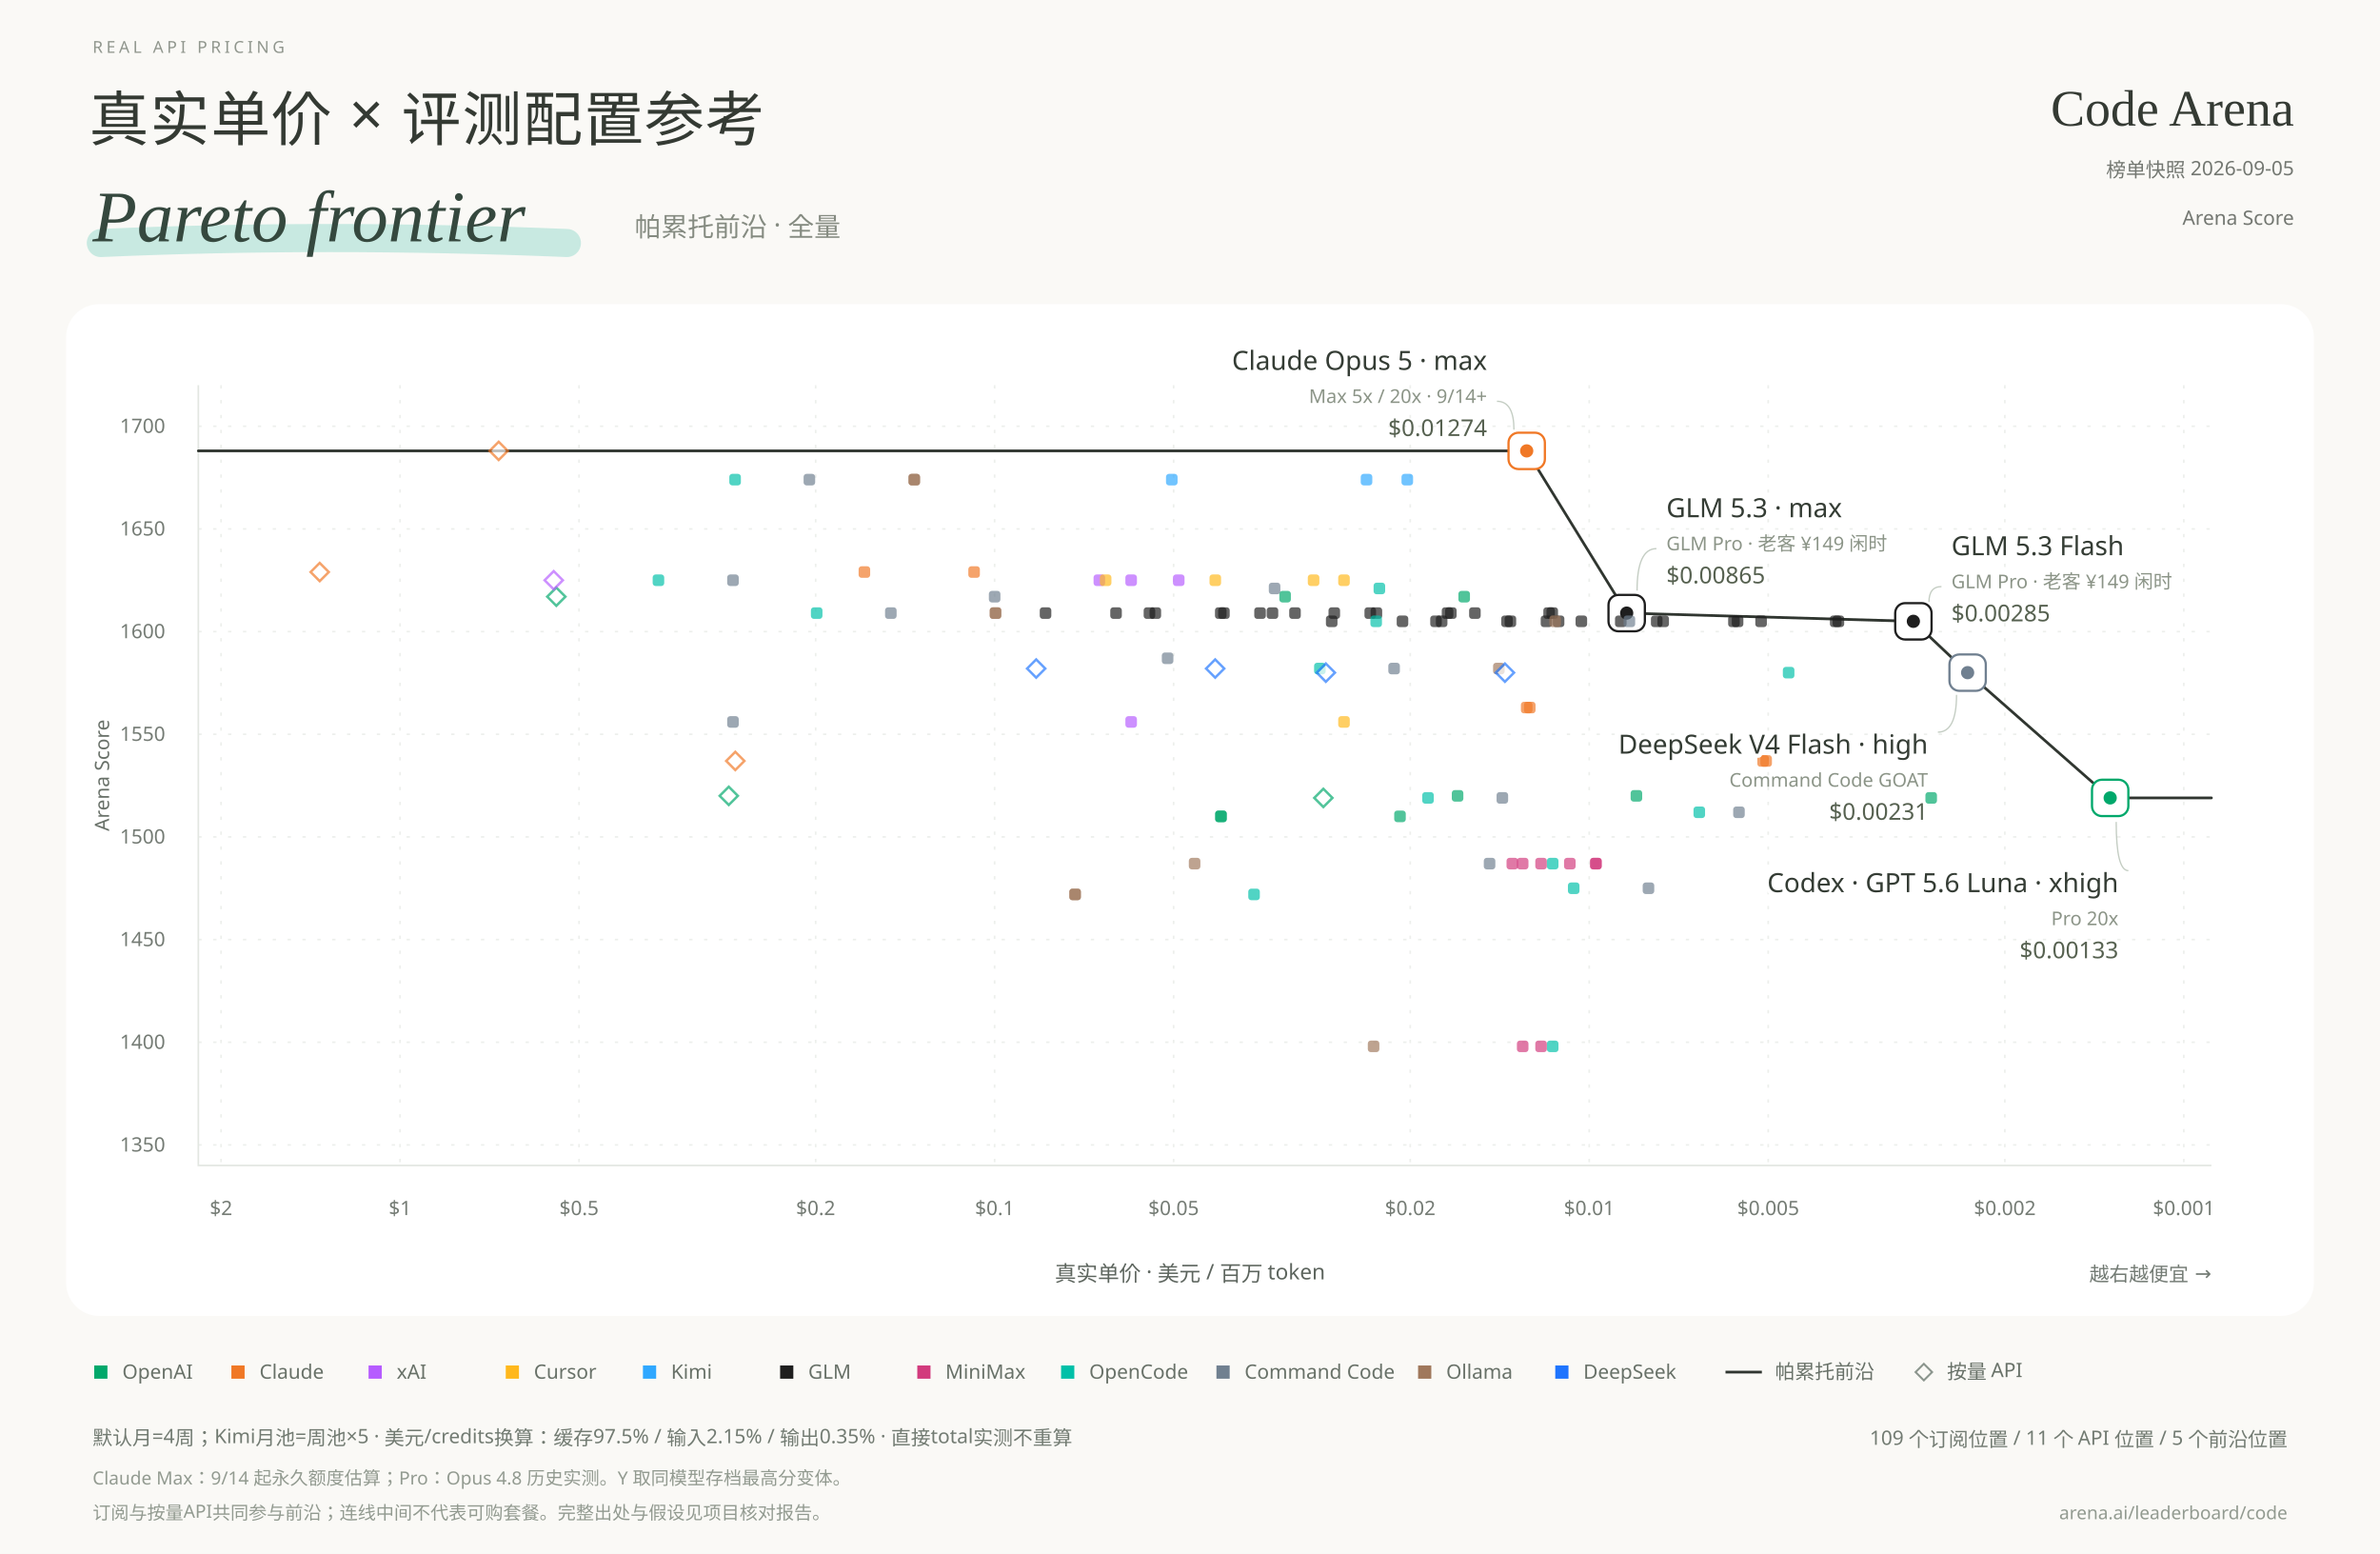
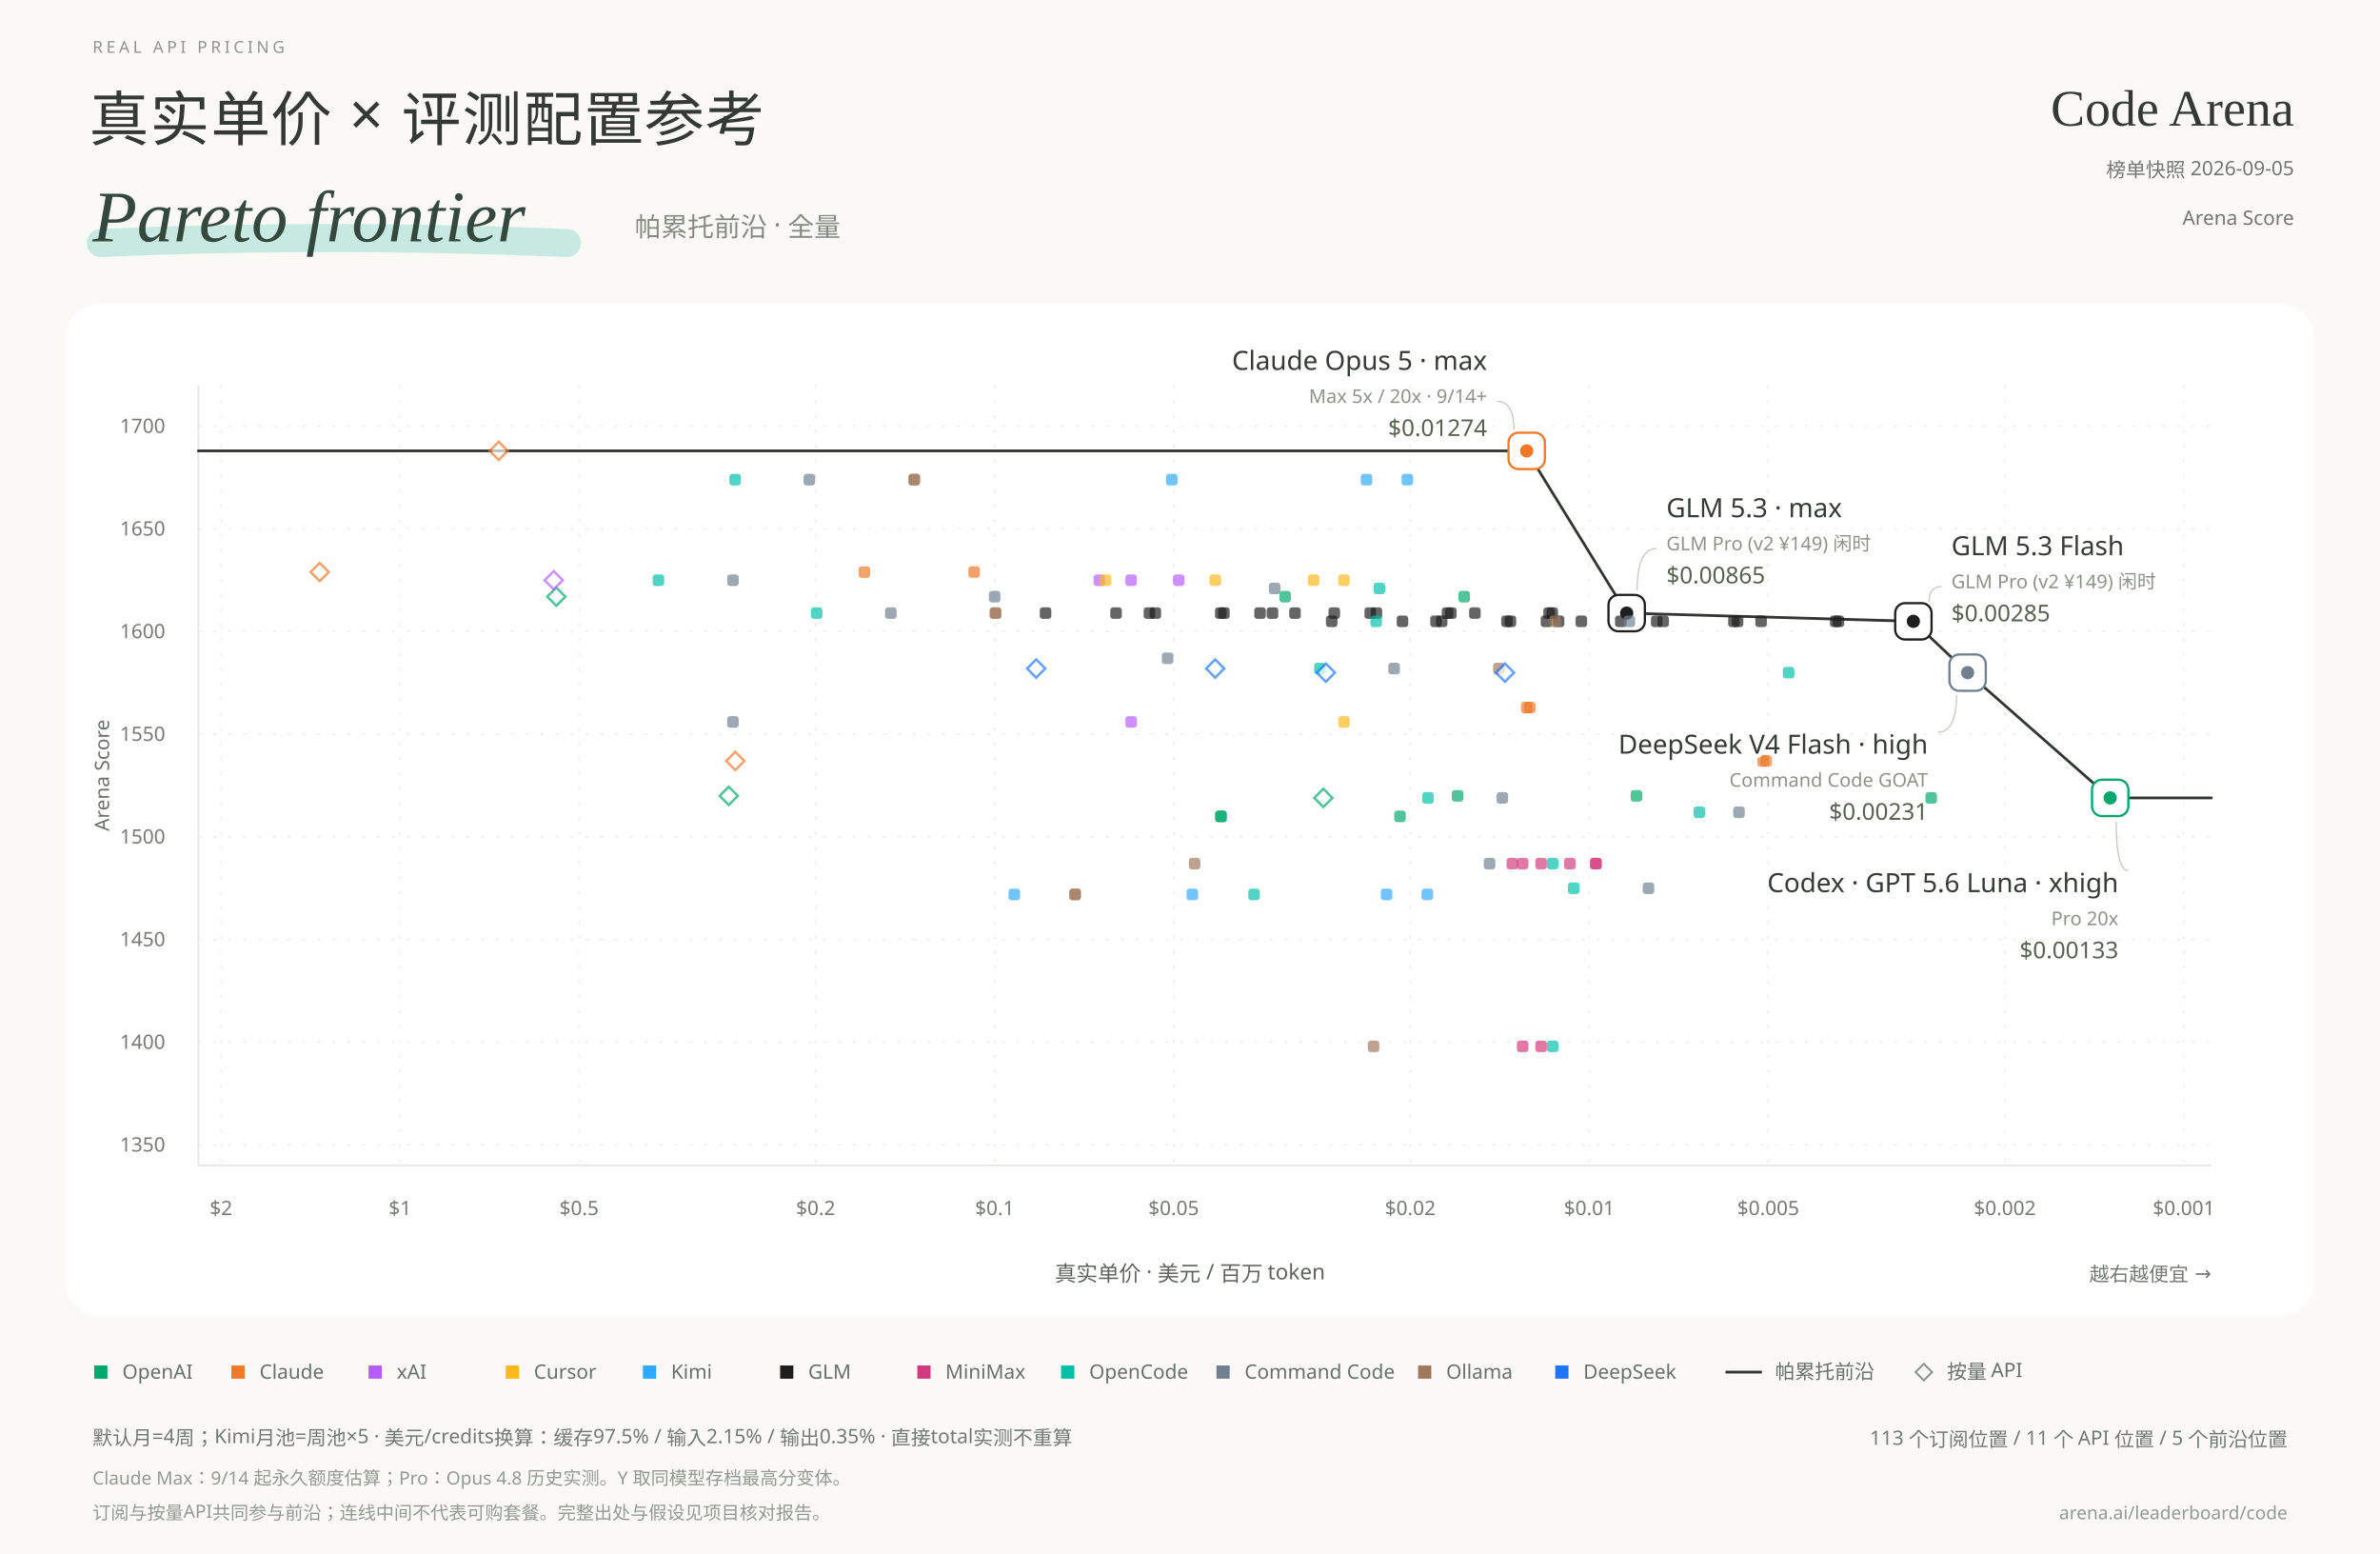
<svg xmlns="http://www.w3.org/2000/svg" width="1440" height="940" viewBox="0 0 1440 940" role="img" aria-labelledby="title desc">
  <style>text{font-family:"Microsoft YaHei","Segoe UI",sans-serif} .serif{font-family:"Times New Roman",serif} .number{font-family:"Segoe UI",sans-serif;font-variant-numeric:tabular-nums} .label-name{paint-order:stroke;stroke:#fff;stroke-width:5px;stroke-linejoin:round} .point:hover{opacity:1}</style>
  <rect width="1440" height="940" fill="#FAF9F6" />
  <text x="56.000" y="32.000" font-size="10" fill="#90968D" text-anchor="start" font-weight="400" letter-spacing="2.1">REAL API PRICING</text>
  <text x="54.000" y="85.000" font-size="36" fill="#343A33" text-anchor="start" font-weight="300" letter-spacing=".8">真实单价 × 评测配置参考</text>
  <path d="M61 147 Q197 141 343 147" stroke="#9FDDD0" stroke-width="17" stroke-linecap="round" opacity=".55" fill="none" />
  <text x="56.000" y="146.000" font-size="44" fill="#35483E" text-anchor="start" font-weight="400" class="serif" font-style="italic">Pareto frontier</text>
  <text x="384.000" y="143.000" font-size="16" fill="#858B81" text-anchor="start" font-weight="300">帕累托前沿 · 全量</text>
  <text x="1388.000" y="76.000" font-size="31" fill="#343A33" text-anchor="end" font-weight="400" class="serif">Code Arena</text>
  <text x="1388.000" y="107.000" font-size="12" fill="#737771" text-anchor="end" font-weight="400">榜单快照  2026-09-05</text>
  <text x="1388.000" y="136.000" font-size="12" fill="#737771" text-anchor="end" font-weight="400">Arena Score</text>
  <rect x="40" y="184" width="1360" height="612" rx="20" fill="#FFFFFF" />
  <path d="M1321.304 233V705" stroke="#E8EBE7" stroke-dasharray="2 7" opacity=".8" />
  <text x="1321.304" y="735.000" font-size="12" fill="#747B74" text-anchor="middle" font-weight="400" class="number">$0.001</text>
  <path d="M1213.008 233V705" stroke="#E8EBE7" stroke-dasharray="2 7" opacity=".8" />
  <text x="1213.008" y="735.000" font-size="12" fill="#747B74" text-anchor="middle" font-weight="400" class="number">$0.002</text>
  <path d="M1069.848 233V705" stroke="#E8EBE7" stroke-dasharray="2 7" opacity=".8" />
  <text x="1069.848" y="735.000" font-size="12" fill="#747B74" text-anchor="middle" font-weight="400" class="number">$0.005</text>
  <path d="M961.552 233V705" stroke="#E8EBE7" stroke-dasharray="2 7" opacity=".8" />
  <text x="961.552" y="735.000" font-size="12" fill="#747B74" text-anchor="middle" font-weight="400" class="number">$0.01</text>
  <path d="M853.255 233V705" stroke="#E8EBE7" stroke-dasharray="2 7" opacity=".8" />
  <text x="853.255" y="735.000" font-size="12" fill="#747B74" text-anchor="middle" font-weight="400" class="number">$0.02</text>
  <path d="M710.095 233V705" stroke="#E8EBE7" stroke-dasharray="2 7" opacity=".8" />
  <text x="710.095" y="735.000" font-size="12" fill="#747B74" text-anchor="middle" font-weight="400" class="number">$0.05</text>
  <path d="M601.799 233V705" stroke="#E8EBE7" stroke-dasharray="2 7" opacity=".8" />
  <text x="601.799" y="735.000" font-size="12" fill="#747B74" text-anchor="middle" font-weight="400" class="number">$0.1</text>
  <path d="M493.503 233V705" stroke="#E8EBE7" stroke-dasharray="2 7" opacity=".8" />
  <text x="493.503" y="735.000" font-size="12" fill="#747B74" text-anchor="middle" font-weight="400" class="number">$0.2</text>
  <path d="M350.343 233V705" stroke="#E8EBE7" stroke-dasharray="2 7" opacity=".8" />
  <text x="350.343" y="735.000" font-size="12" fill="#747B74" text-anchor="middle" font-weight="400" class="number">$0.5</text>
  <path d="M242.047 233V705" stroke="#E8EBE7" stroke-dasharray="2 7" opacity=".8" />
  <text x="242.047" y="735.000" font-size="12" fill="#747B74" text-anchor="middle" font-weight="400" class="number">$1</text>
  <path d="M133.751 233V705" stroke="#E8EBE7" stroke-dasharray="2 7" opacity=".8" />
  <text x="133.751" y="735.000" font-size="12" fill="#747B74" text-anchor="middle" font-weight="400" class="number">$2</text>
  <path d="M120 692.579H1338" stroke="#E8EBE7" stroke-dasharray="2 7" opacity=".8" />
  <text x="100.000" y="696.579" font-size="12" fill="#747B74" text-anchor="end" font-weight="400" class="number">1350</text>
  <path d="M120 630.474H1338" stroke="#E8EBE7" stroke-dasharray="2 7" opacity=".8" />
  <text x="100.000" y="634.474" font-size="12" fill="#747B74" text-anchor="end" font-weight="400" class="number">1400</text>
  <path d="M120 568.368H1338" stroke="#E8EBE7" stroke-dasharray="2 7" opacity=".8" />
  <text x="100.000" y="572.368" font-size="12" fill="#747B74" text-anchor="end" font-weight="400" class="number">1450</text>
  <path d="M120 506.263H1338" stroke="#E8EBE7" stroke-dasharray="2 7" opacity=".8" />
  <text x="100.000" y="510.263" font-size="12" fill="#747B74" text-anchor="end" font-weight="400" class="number">1500</text>
  <path d="M120 444.158H1338" stroke="#E8EBE7" stroke-dasharray="2 7" opacity=".8" />
  <text x="100.000" y="448.158" font-size="12" fill="#747B74" text-anchor="end" font-weight="400" class="number">1550</text>
  <path d="M120 382.053H1338" stroke="#E8EBE7" stroke-dasharray="2 7" opacity=".8" />
  <text x="100.000" y="386.053" font-size="12" fill="#747B74" text-anchor="end" font-weight="400" class="number">1600</text>
  <path d="M120 319.947H1338" stroke="#E8EBE7" stroke-dasharray="2 7" opacity=".8" />
  <text x="100.000" y="323.947" font-size="12" fill="#747B74" text-anchor="end" font-weight="400" class="number">1650</text>
  <path d="M120 257.842H1338" stroke="#E8EBE7" stroke-dasharray="2 7" opacity=".8" />
  <text x="100.000" y="261.842" font-size="12" fill="#747B74" text-anchor="end" font-weight="400" class="number">1700</text>
  <path d="M120 233V705H1338" fill="none" stroke="#E3E7E2" />
  <text x="66.000" y="469.000" font-size="12" fill="#697169" text-anchor="middle" font-weight="400" transform="rotate(-90 66 469.0)">Arena Score</text>
  <text x="720.000" y="775.000" font-size="13" fill="#5D655E" text-anchor="middle" font-weight="400">真实单价 · 美元 / 百万 token</text>
  <text x="1338.000" y="775.000" font-size="12" fill="#737B74" text-anchor="end" font-weight="400">越右越便宜 →</text>
  <path id="frontier" d="M120.000,272.747 L923.717,272.747 L984.210,370.874 L1157.672,375.842 L1190.494,406.895 L1276.748,482.663 L1338.000,482.663" fill="none" stroke="#303630" stroke-width="1.65" stroke-linecap="round" stroke-linejoin="round" />
  <g class="point" data-billing="subscription" data-frontier="false" data-price="0.03247" data-score="1617" data-x="777.545" data-y="360.937" transform="translate(777.545 360.937)">
    <rect x="-3.5" y="-3.5" width="7" height="7" rx="1.8" fill="#00A86B" opacity=".68" />
  </g>
  <g class="point" data-billing="subscription" data-frontier="false" data-price="0.01623" data-score="1617" data-x="885.889" data-y="360.937" transform="translate(885.889 360.937)">
    <rect x="-3.5" y="-3.5" width="7" height="7" rx="1.8" fill="#00A86B" opacity=".68" />
  </g>
  <g class="point" data-billing="subscription" data-frontier="false" data-price="0.00266" data-score="1519" data-x="1168.452" data-y="482.663" transform="translate(1168.452 482.663)">
    <rect x="-3.5" y="-3.5" width="7" height="7" rx="1.8" fill="#00A86B" opacity=".68" />
  </g>
  <g class="point" data-billing="subscription" data-frontier="true" data-price="0.00133" data-score="1519" data-x="1276.748" data-y="482.663" transform="translate(1276.748 482.663)">
    <rect x="-11" y="-11" width="22" height="22" rx="6" fill="#FFF" stroke="#00A86B" stroke-width="1.35" />
    <circle r="4" fill="#00A86B" />
  </g>
  <g class="point" data-billing="subscription" data-frontier="false" data-price="0.01259" data-score="1563" data-x="925.567" data-y="428.011" transform="translate(925.567 428.011)">
    <rect x="-3.5" y="-3.5" width="7" height="7" rx="1.8" fill="#F07826" opacity=".68" />
  </g>
  <g class="point" data-billing="subscription" data-frontier="true" data-price="0.01274" data-score="1688" data-x="923.717" data-y="272.747" transform="translate(923.717 272.747)">
    <rect x="-11" y="-11" width="22" height="22" rx="6" fill="#FFF" stroke="#F07826" stroke-width="1.35" />
    <circle r="4" fill="#F07826" />
  </g>
  <g class="point" data-billing="subscription" data-frontier="false" data-price="0.05894" data-score="1625" data-x="684.395" data-y="351.000" transform="translate(684.395 351.000)">
    <rect x="-3.5" y="-3.5" width="7" height="7" rx="1.8" fill="#B65CFF" opacity=".68" />
  </g>
  <g class="point" data-billing="subscription" data-frontier="false" data-price="0.04902" data-score="1625" data-x="713.188" data-y="351.000" transform="translate(713.188 351.000)">
    <rect x="-3.5" y="-3.5" width="7" height="7" rx="1.8" fill="#B65CFF" opacity=".68" />
  </g>
  <g class="point" data-billing="subscription" data-frontier="false" data-price="0.06667" data-score="1625" data-x="665.141" data-y="351.000" transform="translate(665.141 351.000)">
    <rect x="-3.5" y="-3.5" width="7" height="7" rx="1.8" fill="#B65CFF" opacity=".68" />
  </g>
  <g class="point" data-billing="subscription" data-frontier="false" data-price="0.02585" data-score="1625" data-x="813.168" data-y="351.000" transform="translate(813.168 351.000)">
    <rect x="-3.5" y="-3.5" width="7" height="7" rx="1.8" fill="#FFB81C" opacity=".68" />
  </g>
  <g class="point" data-billing="subscription" data-frontier="false" data-price="0.06506" data-score="1625" data-x="668.960" data-y="351.000" transform="translate(668.960 351.000)">
    <rect x="-3.5" y="-3.5" width="7" height="7" rx="1.8" fill="#FFB81C" opacity=".68" />
  </g>
  <g class="point" data-billing="subscription" data-frontier="false" data-price="0.04255" data-score="1625" data-x="735.303" data-y="351.000" transform="translate(735.303 351.000)">
    <rect x="-3.5" y="-3.5" width="7" height="7" rx="1.8" fill="#FFB81C" opacity=".68" />
  </g>
  <g class="point" data-billing="subscription" data-frontier="false" data-price="0.02908" data-score="1625" data-x="794.772" data-y="351.000" transform="translate(794.772 351.000)">
    <rect x="-3.5" y="-3.5" width="7" height="7" rx="1.8" fill="#FFB81C" opacity=".68" />
  </g>
  <g class="point" data-billing="subscription" data-frontier="false" data-price="0.02023" data-score="1674" data-x="851.469" data-y="290.137" transform="translate(851.469 290.137)">
    <rect x="-3.5" y="-3.5" width="7" height="7" rx="1.8" fill="#2FA8FF" opacity=".68" />
  </g>
  <g class="point" data-billing="subscription" data-frontier="false" data-price="0.05036" data-score="1674" data-x="708.975" data-y="290.137" transform="translate(708.975 290.137)">
    <rect x="-3.5" y="-3.5" width="7" height="7" rx="1.8" fill="#2FA8FF" opacity=".68" />
  </g>
  <g class="point" data-billing="subscription" data-frontier="false" data-price="0.02369" data-score="1674" data-x="826.801" data-y="290.137" transform="translate(826.801 290.137)">
    <rect x="-3.5" y="-3.5" width="7" height="7" rx="1.8" fill="#2FA8FF" opacity=".68" />
  </g>
+   <g class="point" data-billing="subscription" data-frontier="false" data-price="0.01872" data-score="1472" data-x="863.589" data-y="541.042" transform="translate(863.589 541.042)">
+     <rect x="-3.5" y="-3.5" width="7" height="7" rx="1.8" fill="#2FA8FF" opacity=".68" />
+   </g>
+   <g class="point" data-billing="subscription" data-frontier="false" data-price="0.04651" data-score="1472" data-x="721.400" data-y="541.042" transform="translate(721.400 541.042)">
+     <rect x="-3.5" y="-3.5" width="7" height="7" rx="1.8" fill="#2FA8FF" opacity=".68" />
+   </g>
+   <g class="point" data-billing="subscription" data-frontier="false" data-price="0.09267" data-score="1472" data-x="613.693" data-y="541.042" transform="translate(613.693 541.042)">
+     <rect x="-3.5" y="-3.5" width="7" height="7" rx="1.8" fill="#2FA8FF" opacity=".68" />
+   </g>
+   <g class="point" data-billing="subscription" data-frontier="false" data-price="0.02192" data-score="1472" data-x="838.933" data-y="541.042" transform="translate(838.933 541.042)">
+     <rect x="-3.5" y="-3.5" width="7" height="7" rx="1.8" fill="#2FA8FF" opacity=".68" />
+   </g>
  <g class="point" data-billing="subscription" data-frontier="false" data-price="0.08211" data-score="1609" data-x="632.595" data-y="370.874" transform="translate(632.595 370.874)">
    <rect x="-3.5" y="-3.5" width="7" height="7" rx="1.8" fill="#1E1E1E" opacity=".68" />
  </g>
  <g class="point" data-billing="subscription" data-frontier="false" data-price="0.05491" data-score="1609" data-x="695.460" data-y="370.874" transform="translate(695.460 370.874)">
    <rect x="-3.5" y="-3.5" width="7" height="7" rx="1.8" fill="#1E1E1E" opacity=".68" />
  </g>
  <g class="point" data-billing="subscription" data-frontier="false" data-price="0.04115" data-score="1609" data-x="740.531" data-y="370.874" transform="translate(740.531 370.874)">
    <rect x="-3.5" y="-3.5" width="7" height="7" rx="1.8" fill="#1E1E1E" opacity=".68" />
  </g>
  <g class="point" data-billing="subscription" data-frontier="false" data-price="0.02711" data-score="1605" data-x="805.732" data-y="375.842" transform="translate(805.732 375.842)">
    <rect x="-3.5" y="-3.5" width="7" height="7" rx="1.8" fill="#1E1E1E" opacity=".68" />
  </g>
  <g class="point" data-billing="subscription" data-frontier="false" data-price="0.0181" data-score="1605" data-x="868.851" data-y="375.842" transform="translate(868.851 375.842)">
    <rect x="-3.5" y="-3.5" width="7" height="7" rx="1.8" fill="#1E1E1E" opacity=".68" />
  </g>
  <g class="point" data-billing="subscription" data-frontier="false" data-price="0.01357" data-score="1605" data-x="913.856" data-y="375.842" transform="translate(913.856 375.842)">
    <rect x="-3.5" y="-3.5" width="7" height="7" rx="1.8" fill="#1E1E1E" opacity=".68" />
  </g>
  <g class="point" data-billing="subscription" data-frontier="false" data-price="0.0341" data-score="1609" data-x="769.892" data-y="370.874" transform="translate(769.892 370.874)">
    <rect x="-3.5" y="-3.5" width="7" height="7" rx="1.8" fill="#1E1E1E" opacity=".68" />
  </g>
  <g class="point" data-billing="subscription" data-frontier="false" data-price="0.0228" data-score="1609" data-x="832.784" data-y="370.874" transform="translate(832.784 370.874)">
    <rect x="-3.5" y="-3.5" width="7" height="7" rx="1.8" fill="#1E1E1E" opacity=".68" />
  </g>
  <g class="point" data-billing="subscription" data-frontier="false" data-price="0.01709" data-score="1609" data-x="877.822" data-y="370.874" transform="translate(877.822 370.874)">
    <rect x="-3.5" y="-3.5" width="7" height="7" rx="1.8" fill="#1E1E1E" opacity=".68" />
  </g>
  <g class="point" data-billing="subscription" data-frontier="false" data-price="0.01126" data-score="1605" data-x="943.010" data-y="375.842" transform="translate(943.010 375.842)">
    <rect x="-3.5" y="-3.5" width="7" height="7" rx="1.8" fill="#1E1E1E" opacity=".68" />
  </g>
  <g class="point" data-billing="subscription" data-frontier="false" data-price="0.00751" data-score="1605" data-x="1006.290" data-y="375.842" transform="translate(1006.290 375.842)">
    <rect x="-3.5" y="-3.5" width="7" height="7" rx="1.8" fill="#1E1E1E" opacity=".68" />
  </g>
  <g class="point" data-billing="subscription" data-frontier="false" data-price="0.00563" data-score="1605" data-x="1051.307" data-y="375.842" transform="translate(1051.307 375.842)">
    <rect x="-3.5" y="-3.5" width="7" height="7" rx="1.8" fill="#1E1E1E" opacity=".68" />
  </g>
  <g class="point" data-billing="subscription" data-frontier="false" data-price="0.06249" data-score="1609" data-x="675.257" data-y="370.874" transform="translate(675.257 370.874)">
    <rect x="-3.5" y="-3.5" width="7" height="7" rx="1.8" fill="#1E1E1E" opacity=".68" />
  </g>
  <g class="point" data-billing="subscription" data-frontier="false" data-price="0.04166" data-score="1609" data-x="738.606" data-y="370.874" transform="translate(738.606 370.874)">
    <rect x="-3.5" y="-3.5" width="7" height="7" rx="1.8" fill="#1E1E1E" opacity=".68" />
  </g>
  <g class="point" data-billing="subscription" data-frontier="false" data-price="0.03125" data-score="1609" data-x="783.528" data-y="370.874" transform="translate(783.528 370.874)">
    <rect x="-3.5" y="-3.5" width="7" height="7" rx="1.8" fill="#1E1E1E" opacity=".68" />
  </g>
  <g class="point" data-billing="subscription" data-frontier="false" data-price="0.02061" data-score="1605" data-x="848.561" data-y="375.842" transform="translate(848.561 375.842)">
    <rect x="-3.5" y="-3.5" width="7" height="7" rx="1.8" fill="#1E1E1E" opacity=".68" />
  </g>
  <g class="point" data-billing="subscription" data-frontier="false" data-price="0.01375" data-score="1605" data-x="911.797" data-y="375.842" transform="translate(911.797 375.842)">
    <rect x="-3.5" y="-3.5" width="7" height="7" rx="1.8" fill="#1E1E1E" opacity=".68" />
  </g>
  <g class="point" data-billing="subscription" data-frontier="false" data-price="0.01031" data-score="1605" data-x="956.782" data-y="375.842" transform="translate(956.782 375.842)">
    <rect x="-3.5" y="-3.5" width="7" height="7" rx="1.8" fill="#1E1E1E" opacity=".68" />
  </g>
  <g class="point" data-billing="subscription" data-frontier="false" data-price="0.01731" data-score="1609" data-x="875.824" data-y="370.874" transform="translate(875.824 370.874)">
    <rect x="-3.5" y="-3.5" width="7" height="7" rx="1.8" fill="#1E1E1E" opacity=".68" />
  </g>
  <g class="point" data-billing="subscription" data-frontier="false" data-price="0.01154" data-score="1609" data-x="939.173" data-y="370.874" transform="translate(939.173 370.874)">
    <rect x="-3.5" y="-3.5" width="7" height="7" rx="1.8" fill="#1E1E1E" opacity=".68" />
  </g>
  <g class="point" data-billing="subscription" data-frontier="true" data-price="0.00865" data-score="1609" data-x="984.210" data-y="370.874" transform="translate(984.210 370.874)">
    <rect x="-11" y="-11" width="22" height="22" rx="6" fill="#FFF" stroke="#1E1E1E" stroke-width="1.35" />
    <circle r="4" fill="#1E1E1E" />
  </g>
  <g class="point" data-billing="subscription" data-frontier="false" data-price="0.00571" data-score="1605" data-x="1049.102" data-y="375.842" transform="translate(1049.102 375.842)">
    <rect x="-3.5" y="-3.5" width="7" height="7" rx="1.8" fill="#1E1E1E" opacity=".68" />
  </g>
  <g class="point" data-billing="subscription" data-frontier="false" data-price="0.00381" data-score="1605" data-x="1112.315" data-y="375.842" transform="translate(1112.315 375.842)">
    <rect x="-3.5" y="-3.5" width="7" height="7" rx="1.8" fill="#1E1E1E" opacity=".68" />
  </g>
  <g class="point" data-billing="subscription" data-frontier="true" data-price="0.00285" data-score="1605" data-x="1157.672" data-y="375.842" transform="translate(1157.672 375.842)">
    <rect x="-11" y="-11" width="22" height="22" rx="6" fill="#FFF" stroke="#1E1E1E" stroke-width="1.35" />
    <circle r="4" fill="#1E1E1E" />
  </g>
  <g class="point" data-billing="subscription" data-frontier="false" data-price="0.05367" data-score="1609" data-x="699.029" data-y="370.874" transform="translate(699.029 370.874)">
    <rect x="-3.5" y="-3.5" width="7" height="7" rx="1.8" fill="#1E1E1E" opacity=".68" />
  </g>
  <g class="point" data-billing="subscription" data-frontier="false" data-price="0.03578" data-score="1609" data-x="762.378" data-y="370.874" transform="translate(762.378 370.874)">
    <rect x="-3.5" y="-3.5" width="7" height="7" rx="1.8" fill="#1E1E1E" opacity=".68" />
  </g>
  <g class="point" data-billing="subscription" data-frontier="false" data-price="0.02684" data-score="1609" data-x="807.296" data-y="370.874" transform="translate(807.296 370.874)">
    <rect x="-3.5" y="-3.5" width="7" height="7" rx="1.8" fill="#1E1E1E" opacity=".68" />
  </g>
  <g class="point" data-billing="subscription" data-frontier="false" data-price="0.01771" data-score="1605" data-x="872.254" data-y="375.842" transform="translate(872.254 375.842)">
    <rect x="-3.5" y="-3.5" width="7" height="7" rx="1.8" fill="#1E1E1E" opacity=".68" />
  </g>
  <g class="point" data-billing="subscription" data-frontier="false" data-price="0.0118" data-score="1605" data-x="935.692" data-y="375.842" transform="translate(935.692 375.842)">
    <rect x="-3.5" y="-3.5" width="7" height="7" rx="1.8" fill="#1E1E1E" opacity=".68" />
  </g>
  <g class="point" data-billing="subscription" data-frontier="false" data-price="0.00885" data-score="1605" data-x="980.639" data-y="375.842" transform="translate(980.639 375.842)">
    <rect x="-3.5" y="-3.5" width="7" height="7" rx="1.8" fill="#1E1E1E" opacity=".68" />
  </g>
  <g class="point" data-billing="subscription" data-frontier="false" data-price="0.02335" data-score="1609" data-x="829.059" data-y="370.874" transform="translate(829.059 370.874)">
    <rect x="-3.5" y="-3.5" width="7" height="7" rx="1.8" fill="#1E1E1E" opacity=".68" />
  </g>
  <g class="point" data-billing="subscription" data-frontier="false" data-price="0.01557" data-score="1609" data-x="892.375" data-y="370.874" transform="translate(892.375 370.874)">
    <rect x="-3.5" y="-3.5" width="7" height="7" rx="1.8" fill="#1E1E1E" opacity=".68" />
  </g>
  <g class="point" data-billing="subscription" data-frontier="false" data-price="0.01168" data-score="1609" data-x="937.289" data-y="370.874" transform="translate(937.289 370.874)">
    <rect x="-3.5" y="-3.5" width="7" height="7" rx="1.8" fill="#1E1E1E" opacity=".68" />
  </g>
  <g class="point" data-billing="subscription" data-frontier="false" data-price="0.0077" data-score="1605" data-x="1002.387" data-y="375.842" transform="translate(1002.387 375.842)">
    <rect x="-3.5" y="-3.5" width="7" height="7" rx="1.8" fill="#1E1E1E" opacity=".68" />
  </g>
  <g class="point" data-billing="subscription" data-frontier="false" data-price="0.00514" data-score="1605" data-x="1065.533" data-y="375.842" transform="translate(1065.533 375.842)">
    <rect x="-3.5" y="-3.5" width="7" height="7" rx="1.8" fill="#1E1E1E" opacity=".68" />
  </g>
  <g class="point" data-billing="subscription" data-frontier="false" data-price="0.00385" data-score="1605" data-x="1110.683" data-y="375.842" transform="translate(1110.683 375.842)">
    <rect x="-3.5" y="-3.5" width="7" height="7" rx="1.8" fill="#1E1E1E" opacity=".68" />
  </g>
  <g class="point" data-billing="subscription" data-frontier="false" data-price="0.01205" data-score="1487" data-x="932.416" data-y="522.411" transform="translate(932.416 522.411)">
    <rect x="-3.5" y="-3.5" width="7" height="7" rx="1.8" fill="#D23A7D" opacity=".68" />
  </g>
  <g class="point" data-billing="subscription" data-frontier="false" data-price="0.00975" data-score="1487" data-x="965.507" data-y="522.411" transform="translate(965.507 522.411)">
    <rect x="-3.5" y="-3.5" width="7" height="7" rx="1.8" fill="#D23A7D" opacity=".68" />
  </g>
  <g class="point" data-billing="subscription" data-frontier="false" data-price="0.00974" data-score="1487" data-x="965.667" data-y="522.411" transform="translate(965.667 522.411)">
    <rect x="-3.5" y="-3.5" width="7" height="7" rx="1.8" fill="#D23A7D" opacity=".68" />
  </g>
  <g class="point" data-billing="subscription" data-frontier="false" data-price="0.01294" data-score="1487" data-x="921.283" data-y="522.411" transform="translate(921.283 522.411)">
    <rect x="-3.5" y="-3.5" width="7" height="7" rx="1.8" fill="#D23A7D" opacity=".68" />
  </g>
  <g class="point" data-billing="subscription" data-frontier="false" data-price="0.01078" data-score="1487" data-x="949.817" data-y="522.411" transform="translate(949.817 522.411)">
    <rect x="-3.5" y="-3.5" width="7" height="7" rx="1.8" fill="#D23A7D" opacity=".68" />
  </g>
  <g class="point" data-billing="subscription" data-frontier="false" data-price="0.01347" data-score="1487" data-x="915.011" data-y="522.411" transform="translate(915.011 522.411)">
    <rect x="-3.5" y="-3.5" width="7" height="7" rx="1.8" fill="#D23A7D" opacity=".68" />
  </g>
  <g class="point" data-billing="subscription" data-frontier="false" data-price="0.36765" data-score="1625" data-x="398.383" data-y="351.000" transform="translate(398.383 351.000)">
    <rect x="-3.5" y="-3.5" width="7" height="7" rx="1.8" fill="#00C0A8" opacity=".68" />
  </g>
  <g class="point" data-billing="subscription" data-frontier="false" data-price="0.01867" data-score="1519" data-x="864.007" data-y="482.663" transform="translate(864.007 482.663)">
    <rect x="-3.5" y="-3.5" width="7" height="7" rx="1.8" fill="#00C0A8" opacity=".68" />
  </g>
  <g class="point" data-billing="subscription" data-frontier="false" data-price="0.02282" data-score="1605" data-x="832.647" data-y="375.842" transform="translate(832.647 375.842)">
    <rect x="-3.5" y="-3.5" width="7" height="7" rx="1.8" fill="#00C0A8" opacity=".68" />
  </g>
  <g class="point" data-billing="subscription" data-frontier="false" data-price="0.1992" data-score="1609" data-x="494.129" data-y="370.874" transform="translate(494.129 370.874)">
    <rect x="-3.5" y="-3.5" width="7" height="7" rx="1.8" fill="#00C0A8" opacity=".68" />
  </g>
  <g class="point" data-billing="subscription" data-frontier="false" data-price="0.27322" data-score="1674" data-x="444.763" data-y="290.137" transform="translate(444.763 290.137)">
    <rect x="-3.5" y="-3.5" width="7" height="7" rx="1.8" fill="#00C0A8" opacity=".68" />
  </g>
  <g class="point" data-billing="subscription" data-frontier="false" data-price="0.03662" data-score="1472" data-x="758.753" data-y="541.042" transform="translate(758.753 541.042)">
    <rect x="-3.5" y="-3.5" width="7" height="7" rx="1.8" fill="#00C0A8" opacity=".68" />
  </g>
  <g class="point" data-billing="subscription" data-frontier="false" data-price="0.01062" data-score="1475" data-x="952.153" data-y="537.316" transform="translate(952.153 537.316)">
    <rect x="-3.5" y="-3.5" width="7" height="7" rx="1.8" fill="#00C0A8" opacity=".68" />
  </g>
  <g class="point" data-billing="subscription" data-frontier="false" data-price="0.01152" data-score="1487" data-x="939.444" data-y="522.411" transform="translate(939.444 522.411)">
    <rect x="-3.5" y="-3.5" width="7" height="7" rx="1.8" fill="#00C0A8" opacity=".68" />
  </g>
  <g class="point" data-billing="subscription" data-frontier="false" data-price="0.01152" data-score="1398" data-x="939.444" data-y="632.958" transform="translate(939.444 632.958)">
    <rect x="-3.5" y="-3.5" width="7" height="7" rx="1.8" fill="#00C0A8" opacity=".68" />
  </g>
  <g class="point" data-billing="subscription" data-frontier="false" data-price="0.02838" data-score="1582" data-x="798.579" data-y="404.411" transform="translate(798.579 404.411)">
    <rect x="-3.5" y="-3.5" width="7" height="7" rx="1.8" fill="#00C0A8" opacity=".68" />
  </g>
  <g class="point" data-billing="subscription" data-frontier="false" data-price="0.00462" data-score="1580" data-x="1082.197" data-y="406.895" transform="translate(1082.197 406.895)">
    <rect x="-3.5" y="-3.5" width="7" height="7" rx="1.8" fill="#00C0A8" opacity=".68" />
  </g>
  <g class="point" data-billing="subscription" data-frontier="false" data-price="0.02254" data-score="1621" data-x="834.576" data-y="355.968" transform="translate(834.576 355.968)">
    <rect x="-3.5" y="-3.5" width="7" height="7" rx="1.8" fill="#00C0A8" opacity=".68" />
  </g>
  <g class="point" data-billing="subscription" data-frontier="false" data-price="0.00653" data-score="1512" data-x="1028.137" data-y="491.358" transform="translate(1028.137 491.358)">
    <rect x="-3.5" y="-3.5" width="7" height="7" rx="1.8" fill="#00C0A8" opacity=".68" />
  </g>
  <g class="point" data-billing="subscription" data-frontier="false" data-price="0.1" data-score="1617" data-x="601.799" data-y="360.937" transform="translate(601.799 360.937)">
    <rect x="-3.5" y="-3.5" width="7" height="7" rx="1.8" fill="#708090" opacity=".68" />
  </g>
  <g class="point" data-billing="subscription" data-frontier="false" data-price="0.0056" data-score="1512" data-x="1052.141" data-y="491.358" transform="translate(1052.141 491.358)">
    <rect x="-3.5" y="-3.5" width="7" height="7" rx="1.8" fill="#708090" opacity=".68" />
  </g>
  <g class="point" data-billing="subscription" data-frontier="true" data-price="0.00231" data-score="1580" data-x="1190.494" data-y="406.895" transform="translate(1190.494 406.895)">
    <rect x="-11" y="-11" width="22" height="22" rx="6" fill="#FFF" stroke="#708090" stroke-width="1.35" />
    <circle r="4" fill="#708090" />
  </g>
  <g class="point" data-billing="subscription" data-frontier="false" data-price="0.01471" data-score="1487" data-x="901.253" data-y="522.411" transform="translate(901.253 522.411)">
    <rect x="-3.5" y="-3.5" width="7" height="7" rx="1.8" fill="#708090" opacity=".68" />
  </g>
  <g class="point" data-billing="subscription" data-frontier="false" data-price="0.00856" data-score="1605" data-x="985.844" data-y="375.842" transform="translate(985.844 375.842)">
    <rect x="-3.5" y="-3.5" width="7" height="7" rx="1.8" fill="#708090" opacity=".68" />
  </g>
  <g class="point" data-billing="subscription" data-frontier="false" data-price="0.02129" data-score="1582" data-x="843.490" data-y="404.411" transform="translate(843.490 404.411)">
    <rect x="-3.5" y="-3.5" width="7" height="7" rx="1.8" fill="#708090" opacity=".68" />
  </g>
  <g class="point" data-billing="subscription" data-frontier="false" data-price="0.014" data-score="1519" data-x="908.982" data-y="482.663" transform="translate(908.982 482.663)">
    <rect x="-3.5" y="-3.5" width="7" height="7" rx="1.8" fill="#708090" opacity=".68" />
  </g>
  <g class="point" data-billing="subscription" data-frontier="false" data-price="0.00795" data-score="1475" data-x="997.395" data-y="537.316" transform="translate(997.395 537.316)">
    <rect x="-3.5" y="-3.5" width="7" height="7" rx="1.8" fill="#708090" opacity=".68" />
  </g>
  <g class="point" data-billing="subscription" data-frontier="false" data-price="0.03382" data-score="1621" data-x="771.180" data-y="355.968" transform="translate(771.180 355.968)">
    <rect x="-3.5" y="-3.5" width="7" height="7" rx="1.8" fill="#708090" opacity=".68" />
  </g>
  <g class="point" data-billing="subscription" data-frontier="false" data-price="0.14948" data-score="1609" data-x="538.993" data-y="370.874" transform="translate(538.993 370.874)">
    <rect x="-3.5" y="-3.5" width="7" height="7" rx="1.8" fill="#708090" opacity=".68" />
  </g>
  <g class="point" data-billing="subscription" data-frontier="false" data-price="0.20492" data-score="1674" data-x="489.706" data-y="290.137" transform="translate(489.706 290.137)">
    <rect x="-3.5" y="-3.5" width="7" height="7" rx="1.8" fill="#708090" opacity=".68" />
  </g>
  <g class="point" data-billing="subscription" data-frontier="false" data-price="0.27548" data-score="1556" data-x="443.476" data-y="436.705" transform="translate(443.476 436.705)">
    <rect x="-3.5" y="-3.5" width="7" height="7" rx="1.8" fill="#708090" opacity=".68" />
  </g>
  <g class="point" data-billing="subscription" data-frontier="false" data-price="0.27548" data-score="1625" data-x="443.476" data-y="351.000" transform="translate(443.476 351.000)">
    <rect x="-3.5" y="-3.5" width="7" height="7" rx="1.8" fill="#708090" opacity=".68" />
  </g>
  <g class="point" data-billing="subscription" data-frontier="false" data-price="0.05118" data-score="1587" data-x="706.451" data-y="398.200" transform="translate(706.451 398.200)">
    <rect x="-3.5" y="-3.5" width="7" height="7" rx="1.8" fill="#708090" opacity=".68" />
  </g>
  <g class="point" data-billing="subscription" data-frontier="false" data-price="0.01419" data-score="1582" data-x="906.876" data-y="404.411" transform="translate(906.876 404.411)">
    <rect x="-3.5" y="-3.5" width="7" height="7" rx="1.8" fill="#A0785C" opacity=".68" />
  </g>
  <g class="point" data-billing="subscription" data-frontier="false" data-price="0.09965" data-score="1609" data-x="602.347" data-y="370.874" transform="translate(602.347 370.874)">
    <rect x="-3.5" y="-3.5" width="7" height="7" rx="1.8" fill="#A0785C" opacity=".68" />
  </g>
  <g class="point" data-billing="subscription" data-frontier="false" data-price="0.01141" data-score="1605" data-x="940.943" data-y="375.842" transform="translate(940.943 375.842)">
    <rect x="-3.5" y="-3.5" width="7" height="7" rx="1.8" fill="#A0785C" opacity=".68" />
  </g>
  <g class="point" data-billing="subscription" data-frontier="false" data-price="0.13652" data-score="1674" data-x="553.162" data-y="290.137" transform="translate(553.162 290.137)">
    <rect x="-3.5" y="-3.5" width="7" height="7" rx="1.8" fill="#A0785C" opacity=".68" />
  </g>
  <g class="point" data-billing="subscription" data-frontier="false" data-price="0.07323" data-score="1472" data-x="650.478" data-y="541.042" transform="translate(650.478 541.042)">
    <rect x="-3.5" y="-3.5" width="7" height="7" rx="1.8" fill="#A0785C" opacity=".68" />
  </g>
  <g class="point" data-billing="subscription" data-frontier="false" data-price="0.0461" data-score="1487" data-x="722.784" data-y="522.411" transform="translate(722.784 522.411)">
    <rect x="-3.5" y="-3.5" width="7" height="7" rx="1.8" fill="#A0785C" opacity=".68" />
  </g>
  <g class="point" data-billing="subscription" data-frontier="false" data-price="0.02305" data-score="1398" data-x="831.080" data-y="632.958" transform="translate(831.080 632.958)">
    <rect x="-3.5" y="-3.5" width="7" height="7" rx="1.8" fill="#A0785C" opacity=".68" />
  </g>
  <g class="point" data-billing="subscription" data-frontier="false" data-price="0.09967" data-score="1609" data-x="602.316" data-y="370.874" transform="translate(602.316 370.874)">
    <rect x="-3.5" y="-3.5" width="7" height="7" rx="1.8" fill="#A0785C" opacity=".68" />
  </g>
  <g class="point" data-billing="subscription" data-frontier="false" data-price="0.1365" data-score="1674" data-x="553.185" data-y="290.137" transform="translate(553.185 290.137)">
    <rect x="-3.5" y="-3.5" width="7" height="7" rx="1.8" fill="#A0785C" opacity=".68" />
  </g>
  <g class="point" data-billing="subscription" data-frontier="false" data-price="0.07322" data-score="1472" data-x="650.499" data-y="541.042" transform="translate(650.499 541.042)">
    <rect x="-3.5" y="-3.5" width="7" height="7" rx="1.8" fill="#A0785C" opacity=".68" />
  </g>
  <g class="point" data-billing="subscription" data-frontier="false" data-price="0.01665" data-score="1520" data-x="881.897" data-y="481.421" transform="translate(881.897 481.421)">
    <rect x="-3.5" y="-3.5" width="7" height="7" rx="1.8" fill="#00A86B" opacity=".68" />
  </g>
  <g class="point" data-billing="subscription" data-frontier="false" data-price="0.04162" data-score="1510" data-x="738.756" data-y="493.842" transform="translate(738.756 493.842)">
    <rect x="-3.5" y="-3.5" width="7" height="7" rx="1.8" fill="#00A86B" opacity=".68" />
  </g>
  <g class="point" data-billing="subscription" data-frontier="false" data-price="0.04163" data-score="1510" data-x="738.719" data-y="493.842" transform="translate(738.719 493.842)">
    <rect x="-3.5" y="-3.5" width="7" height="7" rx="1.8" fill="#00A86B" opacity=".68" />
  </g>
  <g class="point" data-billing="subscription" data-frontier="false" data-price="0.00833" data-score="1520" data-x="990.100" data-y="481.421" transform="translate(990.100 481.421)">
    <rect x="-3.5" y="-3.5" width="7" height="7" rx="1.8" fill="#00A86B" opacity=".68" />
  </g>
  <g class="point" data-billing="subscription" data-frontier="false" data-price="0.02081" data-score="1510" data-x="847.052" data-y="493.842" transform="translate(847.052 493.842)">
    <rect x="-3.5" y="-3.5" width="7" height="7" rx="1.8" fill="#00A86B" opacity=".68" />
  </g>
  <g class="point" data-billing="subscription" data-frontier="false" data-price="0.00504" data-score="1537" data-x="1068.603" data-y="460.305" transform="translate(1068.603 460.305)">
    <rect x="-3.5" y="-3.5" width="7" height="7" rx="1.8" fill="#F07826" opacity=".68" />
  </g>
  <g class="point" data-billing="subscription" data-frontier="false" data-price="0.0051" data-score="1537" data-x="1066.754" data-y="460.305" transform="translate(1066.754 460.305)">
    <rect x="-3.5" y="-3.5" width="7" height="7" rx="1.8" fill="#F07826" opacity=".68" />
  </g>
  <g class="point" data-billing="subscription" data-frontier="false" data-price="0.01274" data-score="1563" data-x="923.717" data-y="428.011" transform="translate(923.717 428.011)">
    <rect x="-3.5" y="-3.5" width="7" height="7" rx="1.8" fill="#F07826" opacity=".68" />
  </g>
  <g class="point" data-billing="subscription" data-frontier="false" data-price="0.1656" data-score="1629" data-x="522.992" data-y="346.032" transform="translate(522.992 346.032)">
    <rect x="-3.5" y="-3.5" width="7" height="7" rx="1.8" fill="#F07826" opacity=".68" />
  </g>
  <g class="point" data-billing="subscription" data-frontier="false" data-price="0.10828" data-score="1629" data-x="589.370" data-y="346.032" transform="translate(589.370 346.032)">
    <rect x="-3.5" y="-3.5" width="7" height="7" rx="1.8" fill="#F07826" opacity=".68" />
  </g>
  <g class="point" data-billing="subscription" data-frontier="false" data-price="0.02585" data-score="1556" data-x="813.168" data-y="436.705" transform="translate(813.168 436.705)">
    <rect x="-3.5" y="-3.5" width="7" height="7" rx="1.8" fill="#FFB81C" opacity=".68" />
  </g>
  <g class="point" data-billing="subscription" data-frontier="false" data-price="0.05894" data-score="1556" data-x="684.395" data-y="436.705" transform="translate(684.395 436.705)">
    <rect x="-3.5" y="-3.5" width="7" height="7" rx="1.8" fill="#B65CFF" opacity=".68" />
  </g>
  <g class="point" data-billing="subscription" data-frontier="false" data-price="0.01205" data-score="1398" data-x="932.416" data-y="632.958" transform="translate(932.416 632.958)">
    <rect x="-3.5" y="-3.5" width="7" height="7" rx="1.8" fill="#D23A7D" opacity=".68" />
  </g>
  <g class="point" data-billing="subscription" data-frontier="false" data-price="0.01294" data-score="1398" data-x="921.283" data-y="632.958" transform="translate(921.283 632.958)">
    <rect x="-3.5" y="-3.5" width="7" height="7" rx="1.8" fill="#D23A7D" opacity=".68" />
  </g>
  <g class="point" data-billing="metered" data-frontier="false" data-price="0.01386" data-score="1580" data-x="910.552" data-y="406.895" transform="translate(910.552 406.895)">
    <path d="M0 -5.5L5.5 0 0 5.5 -5.5 0Z" fill="white" stroke="#1F75FE" stroke-width="1.5" opacity=".68" />
  </g>
  <g class="point" data-billing="metered" data-frontier="false" data-price="0.02773" data-score="1580" data-x="802.199" data-y="406.895" transform="translate(802.199 406.895)">
    <path d="M0 -5.5L5.5 0 0 5.5 -5.5 0Z" fill="white" stroke="#1F75FE" stroke-width="1.5" opacity=".68" />
  </g>
  <g class="point" data-billing="metered" data-frontier="false" data-price="0.04257" data-score="1582" data-x="735.230" data-y="404.411" transform="translate(735.230 404.411)">
    <path d="M0 -5.5L5.5 0 0 5.5 -5.5 0Z" fill="white" stroke="#1F75FE" stroke-width="1.5" opacity=".68" />
  </g>
  <g class="point" data-billing="metered" data-frontier="false" data-price="0.08514" data-score="1582" data-x="626.934" data-y="404.411" transform="translate(626.934 404.411)">
    <path d="M0 -5.5L5.5 0 0 5.5 -5.5 0Z" fill="white" stroke="#1F75FE" stroke-width="1.5" opacity=".68" />
  </g>
  <g class="point" data-billing="metered" data-frontier="false" data-price="0.546" data-score="1617" data-x="336.592" data-y="360.937" transform="translate(336.592 360.937)">
    <path d="M0 -5.5L5.5 0 0 5.5 -5.5 0Z" fill="white" stroke="#00A86B" stroke-width="1.5" opacity=".68" />
  </g>
  <g class="point" data-billing="metered" data-frontier="false" data-price="0.5515" data-score="1625" data-x="335.027" data-y="351.000" transform="translate(335.027 351.000)">
    <path d="M0 -5.5L5.5 0 0 5.5 -5.5 0Z" fill="white" stroke="#B65CFF" stroke-width="1.5" opacity=".68" />
  </g>
  <g class="point" data-billing="metered" data-frontier="false" data-price="0.6825" data-score="1688" data-x="301.729" data-y="272.747" transform="translate(301.729 272.747)">
    <path d="M0 -5.5L5.5 0 0 5.5 -5.5 0Z" fill="white" stroke="#F07826" stroke-width="1.5" opacity=".68" />
  </g>
  <g class="point" data-billing="metered" data-frontier="false" data-price="0.273" data-score="1537" data-x="444.889" data-y="460.305" transform="translate(444.889 460.305)">
    <path d="M0 -5.5L5.5 0 0 5.5 -5.5 0Z" fill="white" stroke="#F07826" stroke-width="1.5" opacity=".68" />
  </g>
  <g class="point" data-billing="metered" data-frontier="false" data-price="1.365" data-score="1629" data-x="193.433" data-y="346.032" transform="translate(193.433 346.032)">
    <path d="M0 -5.5L5.5 0 0 5.5 -5.5 0Z" fill="white" stroke="#F07826" stroke-width="1.5" opacity=".68" />
  </g>
  <g class="point" data-billing="metered" data-frontier="false" data-price="0.28" data-score="1520" data-x="440.933" data-y="481.421" transform="translate(440.933 481.421)">
    <path d="M0 -5.5L5.5 0 0 5.5 -5.5 0Z" fill="white" stroke="#00A86B" stroke-width="1.5" opacity=".68" />
  </g>
  <g class="point" data-billing="metered" data-frontier="false" data-price="0.028" data-score="1519" data-x="800.685" data-y="482.663" transform="translate(800.685 482.663)">
    <path d="M0 -5.5L5.5 0 0 5.5 -5.5 0Z" fill="white" stroke="#00A86B" stroke-width="1.5" opacity=".68" />
  </g>
  <g class="front-label" data-model="claude-opus-5">
    <path d="M915.999,259.885Q915.999,242.747 905.717,242.747" stroke="#C4CDC3" stroke-width=".8" fill="none" />
    <text x="899.717" y="223.747" font-size="16" fill="#343C34" text-anchor="end" font-weight="400" class="label-name">Claude Opus 5 · max</text>
    <text x="899.717" y="243.747" font-size="11.5" fill="#8B9487" text-anchor="end" font-weight="400">Max 5x / 20x · 9/14+</text>
    <text x="899.717" y="263.747" font-size="14" fill="#566150" text-anchor="end" font-weight="400" class="number">$0.01274</text>
  </g>
  <g class="front-label" data-model="glm-5.3">
    <path d="M990.496,357.254Q990.496,331.874 1002.210,331.874" stroke="#C4CDC3" stroke-width=".8" fill="none" />
    <text x="1008.210" y="312.874" font-size="16" fill="#343C34" text-anchor="start" font-weight="400" class="label-name">GLM 5.3 · max</text>
-     <text x="1008.210" y="332.874" font-size="11.5" fill="#8B9487" text-anchor="start" font-weight="400">GLM Pro · 老客 ¥149 闲时</text>
+     <text x="1008.210" y="332.874" font-size="11.5" fill="#8B9487" text-anchor="start" font-weight="400">GLM Pro (v2 ¥149) 闲时</text>
    <text x="1008.210" y="352.874" font-size="14" fill="#566150" text-anchor="start" font-weight="400" class="number">$0.00865</text>
  </g>
  <g class="front-label" data-model="glm-5.3-flash">
    <path d="M1167.110,364.183Q1167.110,354.842 1174.672,354.842" stroke="#C4CDC3" stroke-width=".8" fill="none" />
    <text x="1180.672" y="335.842" font-size="16" fill="#343C34" text-anchor="start" font-weight="400" class="label-name">GLM 5.3 Flash</text>
-     <text x="1180.672" y="355.842" font-size="11.5" fill="#8B9487" text-anchor="start" font-weight="400">GLM Pro · 老客 ¥149 闲时</text>
+     <text x="1180.672" y="355.842" font-size="11.5" fill="#8B9487" text-anchor="start" font-weight="400">GLM Pro (v2 ¥149) 闲时</text>
    <text x="1180.672" y="375.842" font-size="14" fill="#566150" text-anchor="start" font-weight="400" class="number">$0.00285</text>
  </g>
  <g class="front-label" data-model="deepseek-v4-flash">
    <path d="M1183.785,420.311Q1183.785,442.895 1172.494,442.895" stroke="#C4CDC3" stroke-width=".8" fill="none" />
    <text x="1166.494" y="455.895" font-size="16" fill="#343C34" text-anchor="end" font-weight="400" class="label-name">DeepSeek V4 Flash · high</text>
    <text x="1166.494" y="475.895" font-size="11.5" fill="#8B9487" text-anchor="end" font-weight="400">Command Code GOAT</text>
    <text x="1166.494" y="495.895" font-size="14" fill="#566150" text-anchor="end" font-weight="400" class="number">$0.00231</text>
  </g>
  <g class="front-label" data-model="gpt-5.6-luna">
    <path d="M1280.386,497.215Q1280.386,526.663 1287.748,526.663" stroke="#C4CDC3" stroke-width=".8" fill="none" />
    <text x="1281.748" y="539.663" font-size="16" fill="#343C34" text-anchor="end" font-weight="400" class="label-name">Codex · GPT 5.6 Luna · xhigh</text>
    <text x="1281.748" y="559.663" font-size="11.5" fill="#8B9487" text-anchor="end" font-weight="400">Pro 20x</text>
    <text x="1281.748" y="579.663" font-size="14" fill="#566150" text-anchor="end" font-weight="400" class="number">$0.00133</text>
  </g>
  <rect x="57" y="826" width="8" height="8" fill="#00A86B" />
  <text x="74.000" y="834.000" font-size="12" fill="#687168" text-anchor="start" font-weight="400">OpenAI</text>
  <rect x="140" y="826" width="8" height="8" fill="#F07826" />
  <text x="157.000" y="834.000" font-size="12" fill="#687168" text-anchor="start" font-weight="400">Claude</text>
  <rect x="223" y="826" width="8" height="8" fill="#B65CFF" />
  <text x="240.000" y="834.000" font-size="12" fill="#687168" text-anchor="start" font-weight="400">xAI</text>
  <rect x="306" y="826" width="8" height="8" fill="#FFB81C" />
  <text x="323.000" y="834.000" font-size="12" fill="#687168" text-anchor="start" font-weight="400">Cursor</text>
  <rect x="389" y="826" width="8" height="8" fill="#2FA8FF" />
  <text x="406.000" y="834.000" font-size="12" fill="#687168" text-anchor="start" font-weight="400">Kimi</text>
  <rect x="472" y="826" width="8" height="8" fill="#1E1E1E" />
  <text x="489.000" y="834.000" font-size="12" fill="#687168" text-anchor="start" font-weight="400">GLM</text>
  <rect x="555" y="826" width="8" height="8" fill="#D23A7D" />
  <text x="572.000" y="834.000" font-size="12" fill="#687168" text-anchor="start" font-weight="400">MiniMax</text>
  <rect x="642" y="826" width="8" height="8" fill="#00C0A8" />
  <text x="659.000" y="834.000" font-size="12" fill="#687168" text-anchor="start" font-weight="400">OpenCode</text>
  <rect x="736" y="826" width="8" height="8" fill="#708090" />
  <text x="753.000" y="834.000" font-size="12" fill="#687168" text-anchor="start" font-weight="400">Command Code</text>
  <rect x="858" y="826" width="8" height="8" fill="#A0785C" />
  <text x="875.000" y="834.000" font-size="12" fill="#687168" text-anchor="start" font-weight="400">Ollama</text>
  <rect x="941" y="826" width="8" height="8" fill="#1F75FE" />
  <text x="958.000" y="834.000" font-size="12" fill="#687168" text-anchor="start" font-weight="400">DeepSeek</text>
  <path d="M1044 830h22" stroke="#303630" stroke-width="1.65" />
  <text x="1074.000" y="834.000" font-size="12" fill="#687168" text-anchor="start" font-weight="400">帕累托前沿</text>
  <path d="M1164 825l5 5-5 5-5-5Z" fill="none" stroke="#8B958D" stroke-width="1.2" />
  <text x="1178.000" y="834.000" font-size="12" fill="#687168" text-anchor="start" font-weight="400">按量 API</text>
  <text x="56.000" y="874.000" font-size="12" fill="#727B72" text-anchor="start" font-weight="400">默认月=4周；Kimi月池=周池×5 · 美元/credits换算：缓存97.5% / 输入2.15% / 输出0.35% · 直接total实测不重算</text>
-   <text x="1384.000" y="874.000" font-size="12" fill="#727B72" text-anchor="end" font-weight="400">109 个订阅位置 / 11 个 API 位置 / 5 个前沿位置</text>
+   <text x="1384.000" y="874.000" font-size="12" fill="#727B72" text-anchor="end" font-weight="400">113 个订阅位置 / 11 个 API 位置 / 5 个前沿位置</text>
  <text x="56.000" y="898.000" font-size="11" fill="#929A90" text-anchor="start" font-weight="400">Claude Max：9/14 起永久额度估算；Pro：Opus 4.8 历史实测。Y 取同模型存档最高分变体。</text>
  <text x="56.000" y="919.000" font-size="11" fill="#929A90" text-anchor="start" font-weight="400">订阅与按量API共同参与前沿；连线中间不代表可购套餐。完整出处与假设见项目核对报告。</text>
  <text x="1384.000" y="919.000" font-size="11" fill="#929A90" text-anchor="end" font-weight="400">arena.ai/leaderboard/code</text>
</svg>
